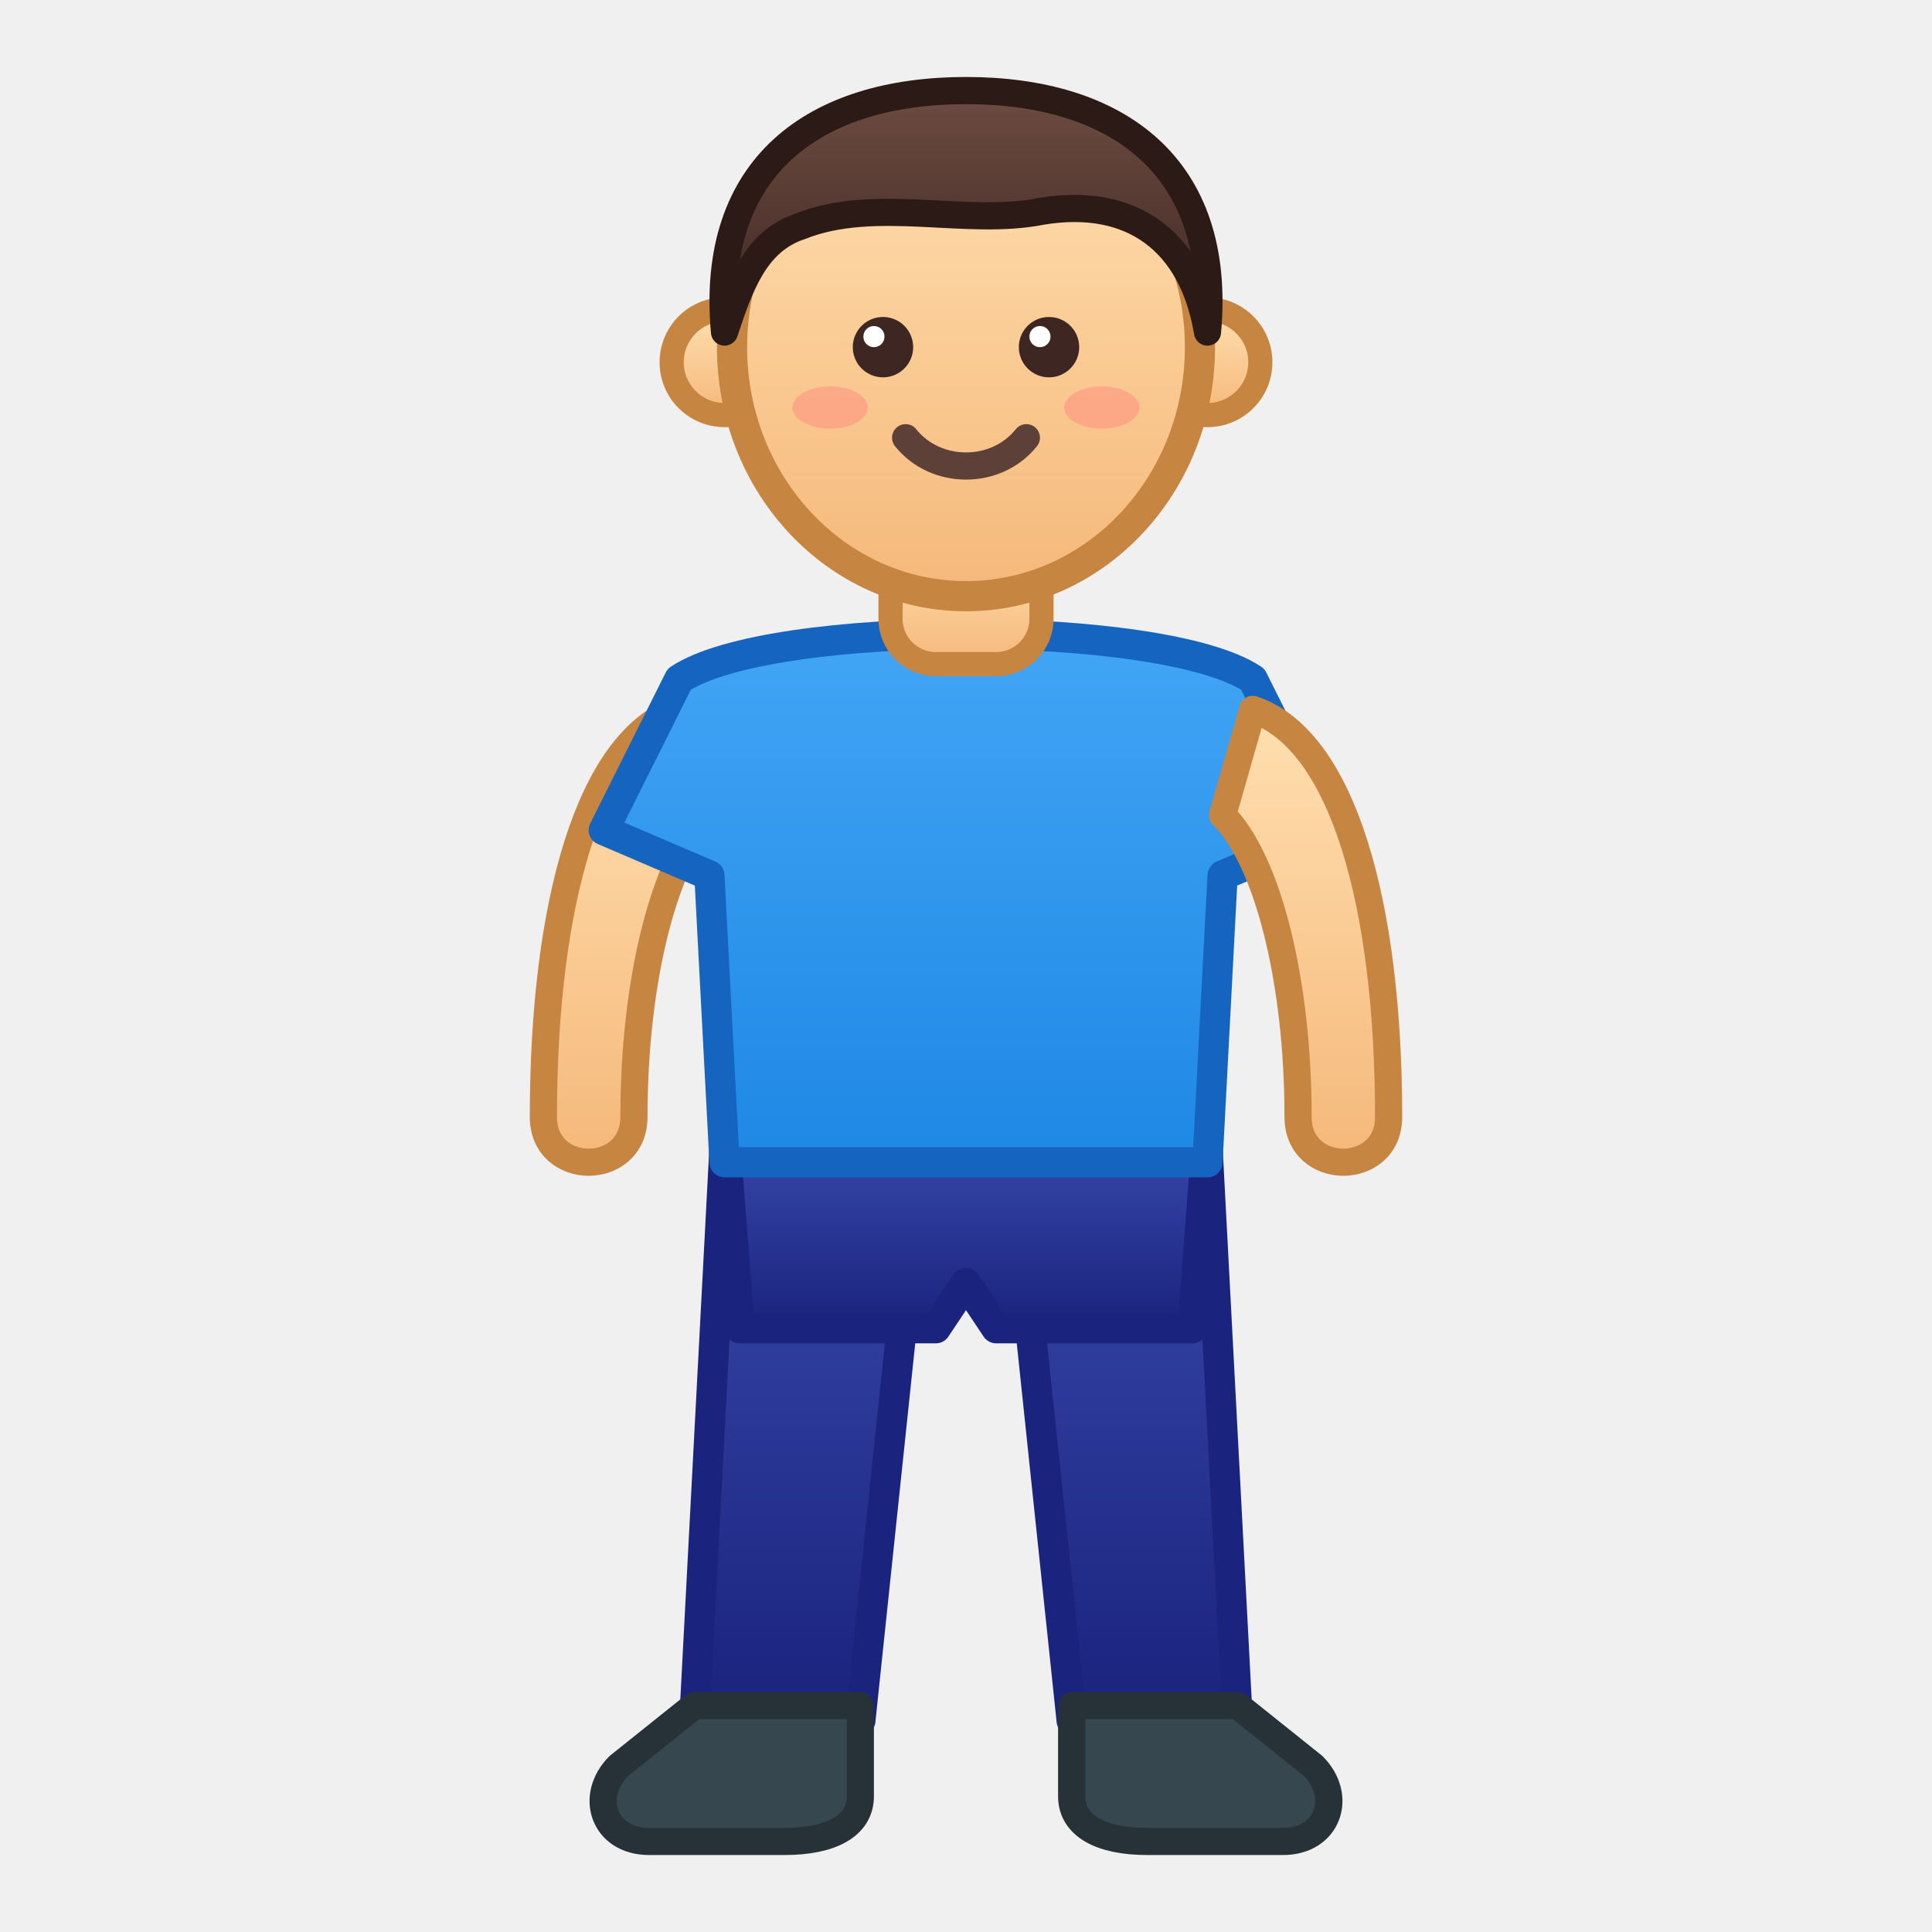
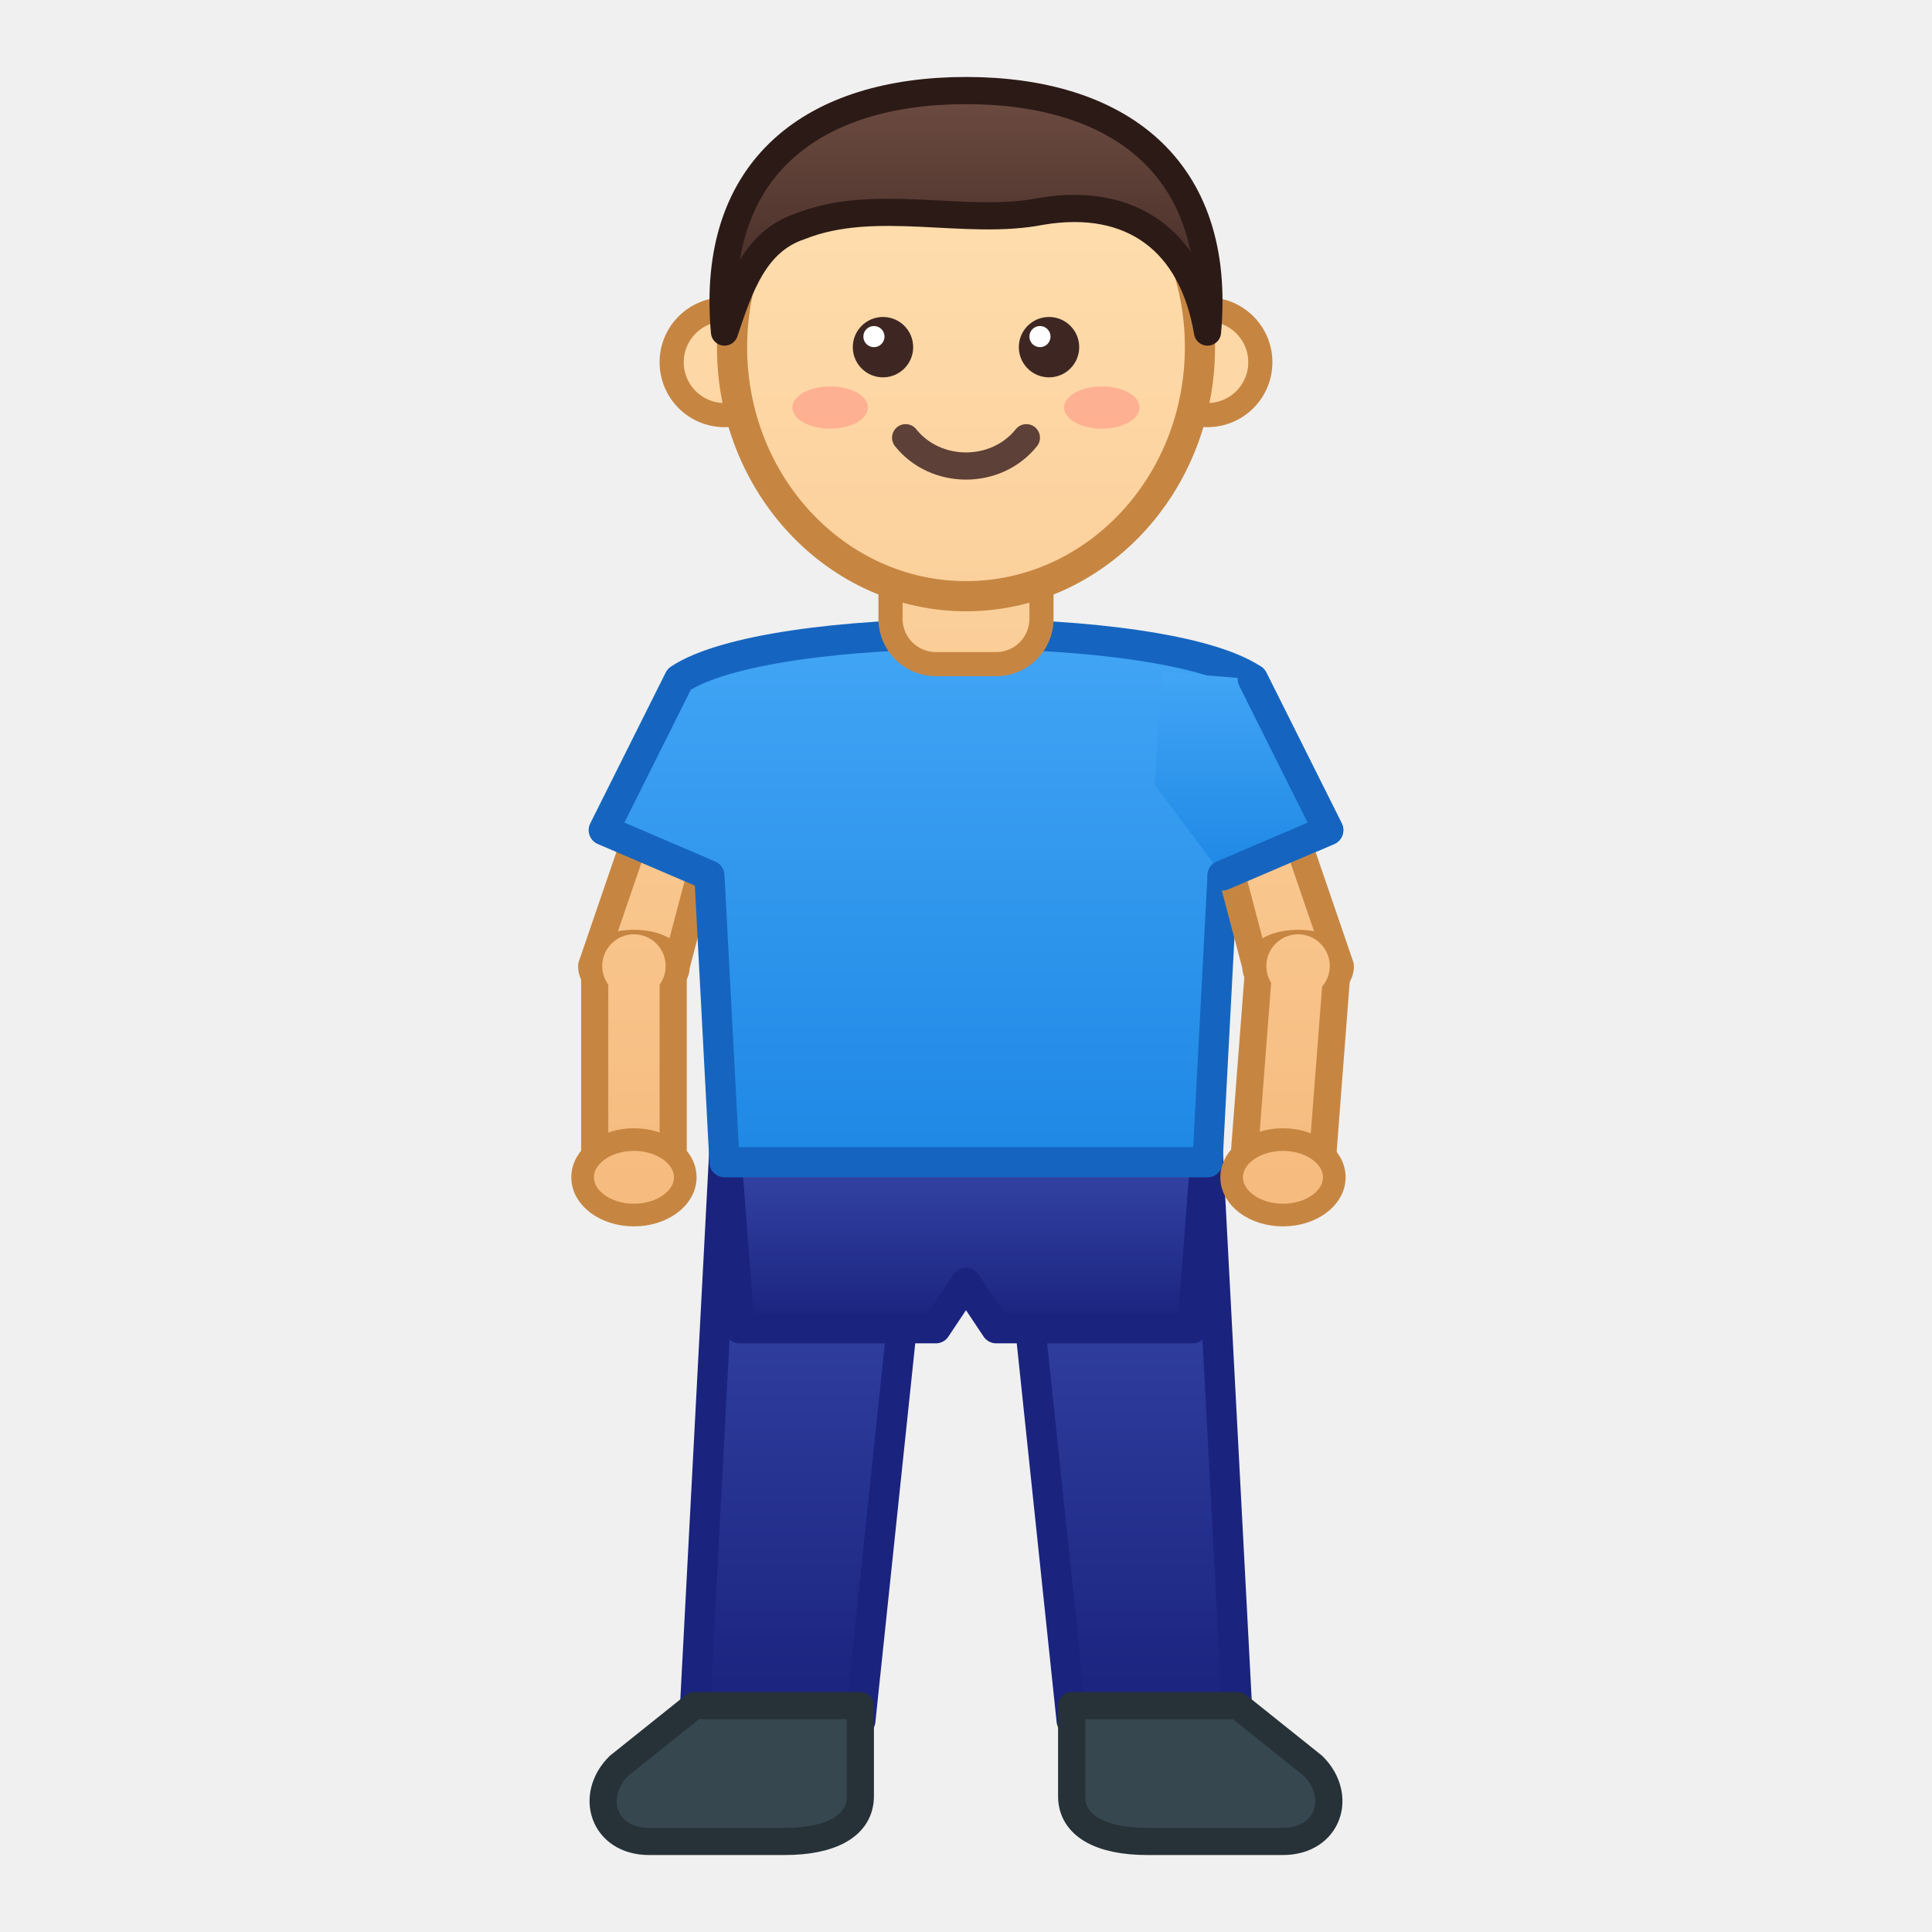
<svg xmlns="http://www.w3.org/2000/svg" viewBox="0 0 128 128" width="128" height="128" class="state-pizza">
  <defs>
-     <linearGradient id="skinGrad" x1="0%" y1="0%" x2="0%" y2="100%">
+     <linearGradient id="skinGrad" gradientUnits="userSpaceOnUse" x1="0" y1="10" x2="0" y2="85">
      <stop offset="0%" stop-color="#FFDFB0" />
      <stop offset="100%" stop-color="#F5B87A" />
    </linearGradient>
    <linearGradient id="hairGrad" x1="0%" y1="0%" x2="0%" y2="100%">
      <stop offset="0%" stop-color="#6D4C41" />
      <stop offset="100%" stop-color="#3E2723" />
    </linearGradient>
    <linearGradient id="shirtGrad" x1="0%" y1="0%" x2="0%" y2="100%">
      <stop offset="0%" stop-color="#42A5F5" />
      <stop offset="100%" stop-color="#1E88E5" />
    </linearGradient>
    <linearGradient id="pantsGrad" x1="0%" y1="0%" x2="0%" y2="100%">
      <stop offset="0%" stop-color="#3949AB" />
      <stop offset="100%" stop-color="#1A237E" />
    </linearGradient>
    <linearGradient id="pizzaCheese" x1="0%" y1="0%" x2="0%" y2="100%">
      <stop offset="0%" stop-color="#FFE082" />
      <stop offset="100%" stop-color="#FFB300" />
    </linearGradient>
    <linearGradient id="pizzaCrust" x1="0%" y1="0%" x2="0%" y2="100%">
      <stop offset="0%" stop-color="#E69A4C" />
      <stop offset="100%" stop-color="#BF6B23" />
    </linearGradient>
  </defs>
  <style>
-     /* За замовчуванням усі трансформації скинуті (стан спокою) */
-     #person-root, #left-leg, #right-leg, #left-arm, #right-arm, #pizza-slice {
+     #person-root, #head-group, #left-leg, #right-leg,
+     #left-upper-arm, #left-forearm, #left-hand,
+     #right-upper-arm, #right-forearm, #right-hand {
      transform-box: view-box;
    }

    /* ================= 1. АНІМАЦІЯ ХОДЬБИ (.state-walk) ================= */
    svg.state-walk #person-root {
      animation: walkBob 0.9s ease-in-out infinite;
    }
    svg.state-walk #left-leg {
-       transform-origin: 54px 78px;
+       transform-origin: 54px 77px;
      animation: leftLegWalk 0.9s ease-in-out infinite;
    }
    svg.state-walk #right-leg {
-       transform-origin: 74px 78px;
+       transform-origin: 74px 77px;
      animation: rightLegWalk 0.9s ease-in-out infinite;
    }
-     svg.state-walk #left-arm {
-       transform-origin: 43px 49px;
-       animation: leftArmWalk 0.9s ease-in-out infinite;
-     }
-     svg.state-walk #right-arm {
-       transform-origin: 85px 49px;
-       animation: rightArmWalk 0.9s ease-in-out infinite;
+     svg.state-walk #left-upper-arm {
+       transform-origin: 46px 51px;
+       animation: leftUpperArmWalk 0.9s ease-in-out infinite;
+     }
+     svg.state-walk #left-forearm {
+       transform-origin: 42px 64px;
+       animation: leftForearmWalk 0.9s ease-in-out infinite;
+     }
+     svg.state-walk #right-upper-arm {
+       transform-origin: 82px 51px;
+       animation: rightUpperArmWalk 0.9s ease-in-out infinite;
+     }
+     svg.state-walk #right-forearm {
+       transform-origin: 86px 64px;
+       animation: rightForearmWalk 0.9s ease-in-out infinite;
    }
    svg.state-walk #pizza-slice {
      opacity: 0;
    }

    @keyframes walkBob {
      0%, 50%, 100% { transform: translateY(0px); }
-       25%, 75% { transform: translateY(-2.5px); }
+       25%, 75% { transform: translateY(-2.2px); }
    }
    @keyframes leftLegWalk {
-       0%, 100% { transform: rotate(-22deg) translateY(-2px); }
-       50% { transform: rotate(22deg) translateY(0px); }
+       0%, 100% { transform: rotate(-20deg) translateY(-1.5px); }
+       50% { transform: rotate(20deg) translateY(0px); }
    }
    @keyframes rightLegWalk {
-       0%, 100% { transform: rotate(22deg) translateY(0px); }
-       50% { transform: rotate(-22deg) translateY(-2px); }
-     }
-     @keyframes leftArmWalk {
+       0%, 100% { transform: rotate(20deg) translateY(0px); }
+       50% { transform: rotate(-20deg) translateY(-1.5px); }
+     }
+     @keyframes leftUpperArmWalk {
      0%, 100% { transform: rotate(14deg); }
      50% { transform: rotate(-14deg); }
    }
-     @keyframes rightArmWalk {
+     @keyframes leftForearmWalk {
+       0%, 100% { transform: rotate(-6deg); }
+       50% { transform: rotate(-18deg); }
+     }
+     @keyframes rightUpperArmWalk {
      0%, 100% { transform: rotate(-14deg); }
      50% { transform: rotate(14deg); }
    }
+     @keyframes rightForearmWalk {
+       0%, 100% { transform: rotate(18deg); }
+       50% { transform: rotate(6deg); }
+     }

    /* ================= 2. АНІМАЦІЯ ПОЇДАННЯ ПІЦИ (.state-pizza) ================= */
-     /* Цикл 3.6с:
-        0-15%  : права рука заводиться за спину
-        15-40% : рука згинається від нерухомого плеча та підносить піцу до рота
-        40-60% : укус (відкриття/закриття рота, легкий кивок головою, заміна піци на відкушену)
-        60-85% : рука ховає відкушений шматок назад за спину
-        85-100%: рука повертається у вихідне положення
-     */
- svg.state-pizza #pizza-slice {
-       transform-origin: 88px 72px;
-       animation: pizzaMove 3.6s ease-in-out infinite;
+     svg.state-pizza #right-upper-arm {
+       transform-origin: 82px 51px;
+       animation: pizzaUpperArm 3.6s cubic-bezier(0.42, 0, 0.58, 1) infinite;
+     }
+     svg.state-pizza #right-forearm {
+       transform-origin: 86px 64px;
+       animation: pizzaForearm 3.6s cubic-bezier(0.42, 0, 0.58, 1) infinite;
+     }
+     svg.state-pizza #right-hand {
+       transform-origin: 85px 78px;
+       animation: pizzaHandTilt 3.6s cubic-bezier(0.42, 0, 0.58, 1) infinite;
+     }
+     svg.state-pizza #left-upper-arm {
+       transform-origin: 46px 51px;
+       animation: leftBalance 3.6s ease-in-out infinite;
+     }
+     svg.state-pizza #pizza-slice {
+       animation: pizzaVisibility 3.6s ease-in-out infinite;
    }
    svg.state-pizza #pizza-whole {
      animation: showWholePizza 3.6s steps(1, end) infinite;
    }
    svg.state-pizza #pizza-bitten {
      animation: showBittenPizza 3.6s steps(1, end) infinite;
    }
    svg.state-pizza #mouth-smile {
      animation: hideSmileOnBite 3.6s steps(1, end) infinite;
    }
    svg.state-pizza #mouth-bite {
      animation: showMouthBite 3.6s steps(1, end) infinite;
    }
    svg.state-pizza #head-group {
      transform-origin: 64px 36px;
      animation: headChew 3.6s ease-in-out infinite;
    }
-     @keyframes pizzaMove {
-       0%, 14% {
-         opacity: 0;
-         transform: translate(-12px, -4px) rotate(25deg);
-       }
-       18% {
-         opacity: 1;
-         transform: translate(-12px, -4px) rotate(25deg);
-       }
-       38%, 58% {
-         opacity: 1;
-         transform: translate(-24px, -42px) rotate(-35deg);
-       }
-       80% {
-         opacity: 1;
-         transform: translate(-12px, -4px) rotate(25deg);
-       }
-       84%, 100% {
-         opacity: 0;
-         transform: translate(-12px, -4px) rotate(25deg);
-       }
-     }
- 
-     /* До 48% (момент укусу) видно цілу піцу, після 48% — відкушену */
+ 
+     /* Плече: обертається навколо внутрішньої точки (82, 51) глибоко під рукавом */
+     @keyframes pizzaUpperArm {
+       0%, 100% { transform: rotate(0deg); }
+       12%      { transform: rotate(-16deg); }
+       38%      { transform: rotate(32deg); }
+       46%      { transform: rotate(33deg); }
+       56%      { transform: rotate(26deg); }
+       82%      { transform: rotate(-16deg); }
+     }
+ 
+     /* Лікоть: природно згинається вгору */
+     @keyframes pizzaForearm {
+       0%, 100% { transform: rotate(0deg); }
+       12%      { transform: rotate(-20deg); }
+       38%      { transform: rotate(118deg); }
+       46%      { transform: rotate(120deg); }
+       56%      { transform: rotate(106deg); }
+       82%      { transform: rotate(-20deg); }
+     }
+ 
+     /* Кисть: легкий доверт на 10°, щоб піднести кінчик до рота */
+     @keyframes pizzaHandTilt {
+       0%, 14%  { transform: rotate(0deg); }
+       38%, 48% { transform: rotate(10deg); }
+       56%      { transform: rotate(4deg); }
+       80%, 100%{ transform: rotate(0deg); }
+     }
+ 
+     /* Легкий баланс лівої руки */
+     @keyframes leftBalance {
+       0%, 100% { transform: rotate(0deg); }
+       42%      { transform: rotate(-3deg); }
+     }
+ 
+     @keyframes pizzaVisibility {
+       0%, 10%   { opacity: 0; }
+       14%, 80%  { opacity: 1; }
+       84%, 100% { opacity: 0; }
+     }
+ 
    @keyframes showWholePizza {
-       0%, 47.9% { opacity: 1; }
-       48%, 100% { opacity: 0; }
+       0%, 45.9% { opacity: 1; }
+       46%, 100% { opacity: 0; }
    }
    @keyframes showBittenPizza {
-       0%, 47.9% { opacity: 0; }
-       48%, 100% { opacity: 1; }
-     }
- 
-     /* Рот відкривається перед укусом (38% - 50%), потім жує */
+       0%, 45.9% { opacity: 0; }
+       46%, 100% { opacity: 1; }
+     }
+ 
    @keyframes hideSmileOnBite {
-       0%, 37.9% { opacity: 1; }
-       38%, 50% { opacity: 0; }
-       50.1%, 100% { opacity: 1; }
+       0%, 36.9%   { opacity: 1; }
+       37%, 48%    { opacity: 0; }
+       48.1%, 100% { opacity: 1; }
    }
    @keyframes showMouthBite {
-       0%, 37.9% { opacity: 0; }
-       38%, 50% { opacity: 1; }
-       50.1%, 100% { opacity: 0; }
+       0%, 36.9%   { opacity: 0; }
+       37%, 48%    { opacity: 1; }
+       48.1%, 100% { opacity: 0; }
    }

    @keyframes headChew {
-       0%, 36% { transform: rotate(0deg) translateY(0); }
-       44% { transform: rotate(4deg) translateY(1px); }
-       50% { transform: rotate(0deg) translateY(0); }
-       56%, 64%, 72% { transform: translateY(1px); }
-       60%, 68%, 76%, 100% { transform: translateY(0); }
-     }
- 
-     /* Початковий стан при відкритті без JS */
+       0%, 34%  { transform: rotate(0deg) translateY(0px); }
+       43%      { transform: rotate(4deg) translateY(1px); }
+       48%      { transform: rotate(0deg) translateY(0px); }
+       54%, 62%, 70% { transform: translateY(1px); }
+       58%, 66%, 74%, 100% { transform: translateY(0px); }
+     }
+ 
+     /* Початковий стан без анімацій (.state-idle) */
    #pizza-slice, #pizza-bitten, #mouth-bite { opacity: 0; }
  </style>
  <g id="person-root">
+     <g id="left-upper-arm">
+       <path d="M 44 50 C 44 48.2, 48.5 48.2, 48.5 50 L 44.8 64 C 44.8 66.2, 39.2 66.2, 39.2 64 Z" fill="url(#skinGrad)" stroke="#C68642" stroke-width="1.8" stroke-linejoin="round" />
+       <g id="left-forearm">
+         <path d="M 39.4 64 C 39.4 62, 44.6 62, 44.6 64 L 44.6 77 C 44.6 79.4, 39.4 79.4, 39.4 77 Z" fill="url(#skinGrad)" stroke="#C68642" stroke-width="1.8" stroke-linejoin="round" />
+         <circle cx="42" cy="64" r="2.1" fill="url(#skinGrad)" />
+         <g id="left-hand">
+           <ellipse cx="42" cy="78" rx="3.4" ry="2.5" fill="url(#skinGrad)" stroke="#C68642" stroke-width="1.5" />
+         </g>
+       </g>
+     </g>
    <g id="left-leg">
      <path d="M 48 76 L 61 76 L 57 114 L 46 114 Z" fill="url(#pantsGrad)" stroke="#1A237E" stroke-width="2" stroke-linejoin="round" />
      <path d="M 46 113 L 57 113 L 57 119 C 57 121, 55 122, 52 122 L 43 122 C 40 122, 39 119, 41 117 Z" fill="#37474F" stroke="#263238" stroke-width="1.8" stroke-linejoin="round" />
    </g>
    <g id="right-leg">
      <path d="M 67 76 L 80 76 L 82 114 L 71 114 Z" fill="url(#pantsGrad)" stroke="#1A237E" stroke-width="2" stroke-linejoin="round" />
      <path d="M 71 113 L 82 113 L 87 117 C 89 119, 88 122, 85 122 L 76 122 C 73 122, 71 121, 71 119 Z" fill="#37474F" stroke="#263238" stroke-width="1.8" stroke-linejoin="round" />
    </g>
    <path d="M 48 75 L 80 75 L 79 88 L 66 88 L 64 85 L 62 88 L 49 88 Z" fill="url(#pantsGrad)" stroke="#1A237E" stroke-width="2" stroke-linejoin="round" />
-     <g id="left-arm">
-       <path d="M 45 47 C 39 49, 36 60, 36 74 C 36 78, 42 78, 42 74 C 42 65, 44 57, 47 54 Z" fill="url(#skinGrad)" stroke="#C68642" stroke-width="1.8" stroke-linejoin="round" />
-     </g>
    <path d="M 45 45 C 48 43, 56 42, 64 42 C 72 42, 80 43, 83 45 L 88 55 L 81 58 L 80 77 L 48 77 L 47 58 L 40 55 Z" fill="url(#shirtGrad)" stroke="#1565C0" stroke-width="2" stroke-linejoin="round" />
    <rect x="59" y="36" width="10" height="8" rx="3" fill="url(#skinGrad)" stroke="#C68642" stroke-width="1.6" />
    <g id="head-group">
      <circle cx="48" cy="24" r="3.5" fill="url(#skinGrad)" stroke="#C68642" stroke-width="1.6" />
      <circle cx="80" cy="24" r="3.5" fill="url(#skinGrad)" stroke="#C68642" stroke-width="1.6" />
      <ellipse cx="64" cy="23" rx="15.5" ry="16.5" fill="url(#skinGrad)" stroke="#C68642" stroke-width="2" />
      <path d="M 48 22 C 47 11, 54 6, 64 6 C 74 6, 81 11, 80 22 C 79 16, 75 13, 69 14 C 64 15, 58 13, 53 15 C 50 16, 49 19, 48 22 Z" fill="url(#hairGrad)" stroke="#2C1A16" stroke-width="1.8" stroke-linejoin="round" />
      <circle cx="58.5" cy="23" r="2" fill="#3E2723" />
      <circle cx="69.5" cy="23" r="2" fill="#3E2723" />
      <circle cx="57.9" cy="22.3" r="0.7" fill="#FFFFFF" />
      <circle cx="68.9" cy="22.3" r="0.7" fill="#FFFFFF" />
      <ellipse cx="55" cy="27" rx="2.5" ry="1.4" fill="#FF8A80" opacity="0.5" />
      <ellipse cx="73" cy="27" rx="2.5" ry="1.4" fill="#FF8A80" opacity="0.5" />
      <path id="mouth-smile" d="M 60 29 C 62 31.5, 66 31.5, 68 29" fill="none" stroke="#5D4037" stroke-width="1.8" stroke-linecap="round" />
      <ellipse id="mouth-bite" cx="64" cy="30" rx="3.2" ry="2.6" fill="#8D3B32" stroke="#5D4037" stroke-width="1.4" />
    </g>
-     <g id="right-arm">
-       <path id="right-arm-shape" d="M 83 47                C 89 49, 92 60, 92 74                C 92 78, 86 78, 86 74                C 86 65, 84 57, 81 54 Z" fill="url(#skinGrad)" stroke="#C68642" stroke-width="1.8" stroke-linejoin="round">
-         <animate attributeName="d" dur="3.6s" repeatCount="indefinite" calcMode="spline" keyTimes="0; 0.14; 0.38; 0.58; 0.82; 1" keySplines="0.42 0 0.58 1; 0.42 0 0.58 1; 0 0 1 1; 0.42 0 0.58 1; 0.42 0 0.58 1" values="             M 83 47 C 89 49, 92 60, 92 74 C 92 78, 86 78, 86 74 C 86 65, 84 57, 81 54 Z;             M 83 47 C 88 48, 91 56, 91 67 C 91 72, 85 73, 84 68 C 83 60, 82 54, 81 54 Z;             M 83 47 C 79 42, 75 36, 70 30 C 67 26, 62 29, 65 33 C 69 40, 75 49, 80 55 C 83 58, 87 54, 84 50 Z;             M 83 47 C 79 42, 75 36, 70 30 C 67 26, 62 29, 65 33 C 69 40, 75 49, 80 55 C 83 58, 87 54, 84 50 Z;             M 83 47 C 88 48, 91 56, 91 67 C 91 72, 85 73, 84 68 C 83 60, 82 54, 81 54 Z;             M 83 47 C 89 49, 92 60, 92 74 C 92 78, 86 78, 86 74 C 86 65, 84 57, 81 54 Z" />
-       </path>
-     </g>
-     <g id="pizza-slice">
-       <g id="pizza-whole">
-         <polygon points="88,74 102,55 111,67" fill="url(#pizzaCheese)" stroke="#E65100" stroke-width="1.5" stroke-linejoin="round" />
-         <path d="M 101 54 C 106 57, 110 62, 112 68 L 109 69 C 107 64, 104 59, 99 56 Z" fill="url(#pizzaCrust)" stroke="#8D4004" stroke-width="1.3" stroke-linejoin="round" />
-         <circle cx="99" cy="64" r="2.2" fill="#D32F2F" />
-         <circle cx="104" cy="63" r="1.8" fill="#D32F2F" />
-         <circle cx="95" cy="69" r="1.6" fill="#D32F2F" />
+     <g id="right-upper-arm">
+       <path d="M 79.5 50 C 79.5 48.2, 84 48.2, 84 50 L 88.8 64 C 88.8 66.2, 83.2 66.2, 83.2 64 Z" fill="url(#skinGrad)" stroke="#C68642" stroke-width="1.8" stroke-linejoin="round" />
+       <g id="right-forearm">
+         <path d="M 83.4 64 C 83.4 62, 88.6 62, 88.6 64 L 87.6 77 C 87.6 79.4, 82.4 79.4, 82.4 77 Z" fill="url(#skinGrad)" stroke="#C68642" stroke-width="1.8" stroke-linejoin="round" />
+         <circle cx="86" cy="64" r="2.1" fill="url(#skinGrad)" />
+         <g id="right-hand">
+           <g id="pizza-slice">
+             <g id="pizza-whole">
+               <polygon points="79.5,78.5 90.5,78.5 84,96" fill="url(#pizzaCheese)" stroke="#E65100" stroke-width="1.5" stroke-linejoin="round" />
+               <path d="M 78.5 77.5 C 82 76.5, 88 76.5, 91.5 77.5 L 90.5 80 C 87.5 79.2, 82.5 79.2, 79.5 80 Z" fill="url(#pizzaCrust)" stroke="#8D4004" stroke-width="1.3" stroke-linejoin="round" />
+               <circle cx="83" cy="83.5" r="2" fill="#D32F2F" />
+               <circle cx="86.8" cy="85.5" r="1.7" fill="#D32F2F" />
+               <circle cx="84.2" cy="89.5" r="1.6" fill="#D32F2F" />
+             </g>
+             <g id="pizza-bitten">
+               <path d="M 79.5 78.5 L 90.5 78.5 L 87.2 89.5                        C 86.4 88.6, 85.3 88.6, 84.5 89.4                        C 83.7 88.5, 82.5 88.6, 81.8 89.5 Z" fill="url(#pizzaCheese)" stroke="#E65100" stroke-width="1.5" stroke-linejoin="round" />
+               <path d="M 78.5 77.5 C 82 76.5, 88 76.5, 91.5 77.5 L 90.5 80 C 87.5 79.2, 82.5 79.2, 79.5 80 Z" fill="url(#pizzaCrust)" stroke="#8D4004" stroke-width="1.3" stroke-linejoin="round" />
+               <circle cx="83" cy="83.5" r="2" fill="#D32F2F" />
+               <circle cx="86.8" cy="85.5" r="1.7" fill="#D32F2F" />
+             </g>
+           </g>
+           <ellipse cx="85" cy="78" rx="3.4" ry="2.5" fill="url(#skinGrad)" stroke="#C68642" stroke-width="1.5" />
+         </g>
      </g>
-       <g id="pizza-bitten">
-         <path d="M 94 66                  C 95 65, 96 66, 97 65                  C 98 64, 98 63, 99 63                  L 102 55                  L 111 67                  L 98 71                  C 97 70, 96 70, 95 69                  C 94 68, 94 67, 94 66 Z" fill="url(#pizzaCheese)" stroke="#E65100" stroke-width="1.5" stroke-linejoin="round" />
-         <path d="M 101 54 C 106 57, 110 62, 112 68 L 109 69 C 107 64, 104 59, 99 56 Z" fill="url(#pizzaCrust)" stroke="#8D4004" stroke-width="1.3" stroke-linejoin="round" />
-         <circle cx="102" cy="63" r="2" fill="#D32F2F" />
-         <circle cx="105" cy="66" r="1.7" fill="#D32F2F" />
-       </g>
+     </g>
+     <g id="right-sleeve-overlay">
+       <path d="M 77 44.5 L 83 45 L 88 55 L 81 58 L 76.5 52 Z" fill="url(#shirtGrad)" />
+       <path d="M 83 45 L 88 55 L 81 58" fill="none" stroke="#1565C0" stroke-width="2" stroke-linejoin="round" stroke-linecap="round" />
    </g>
  </g>
</svg>
